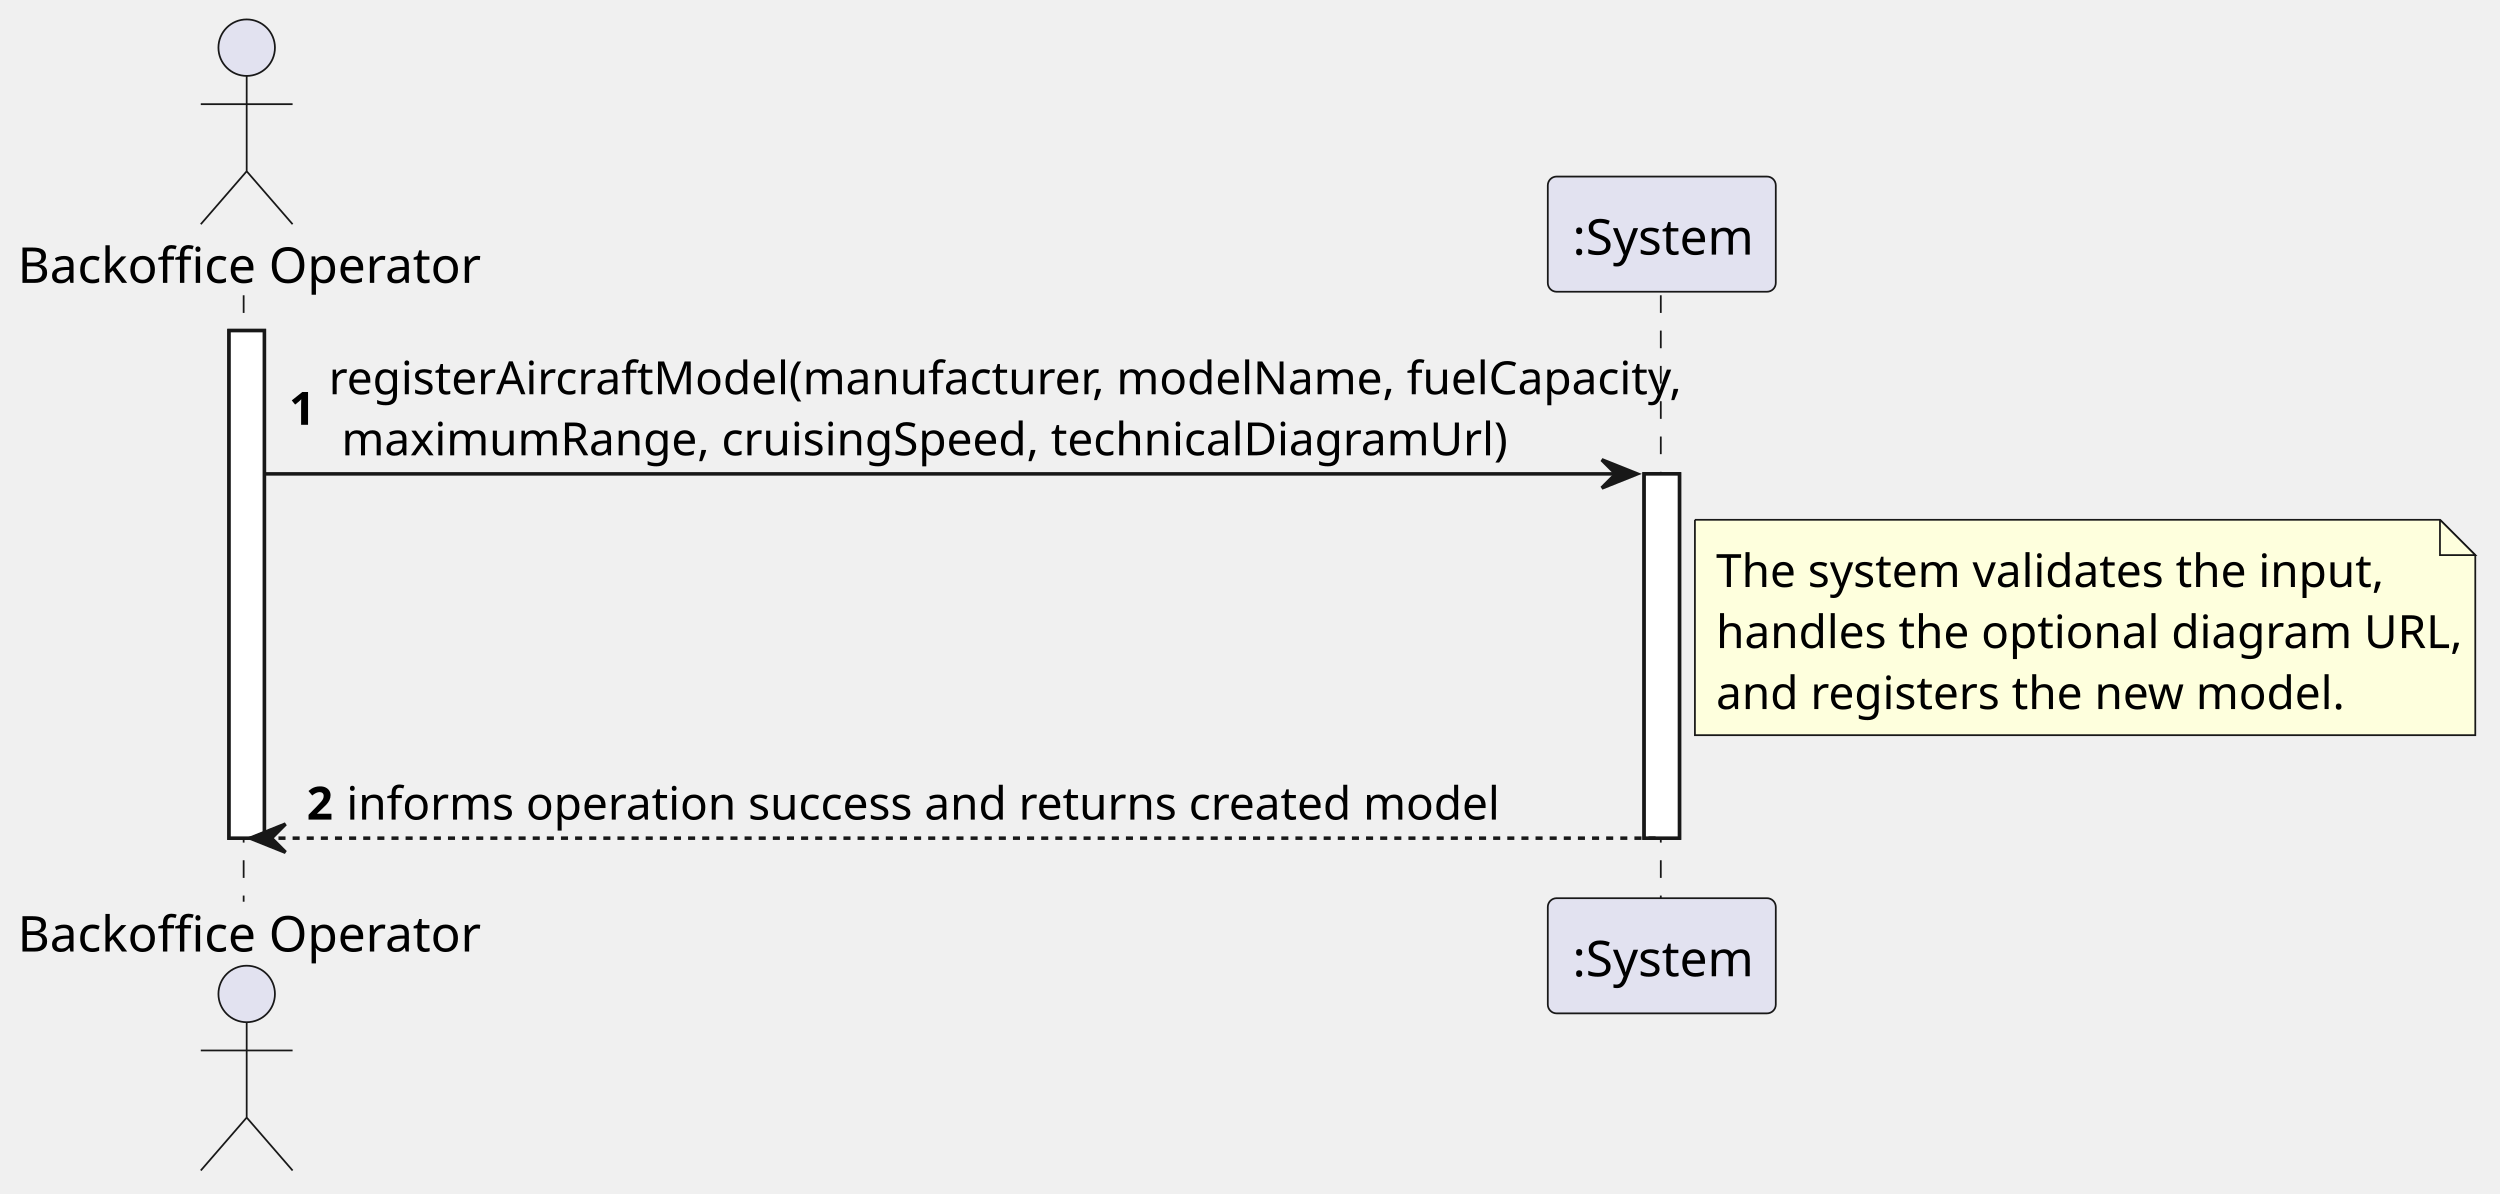
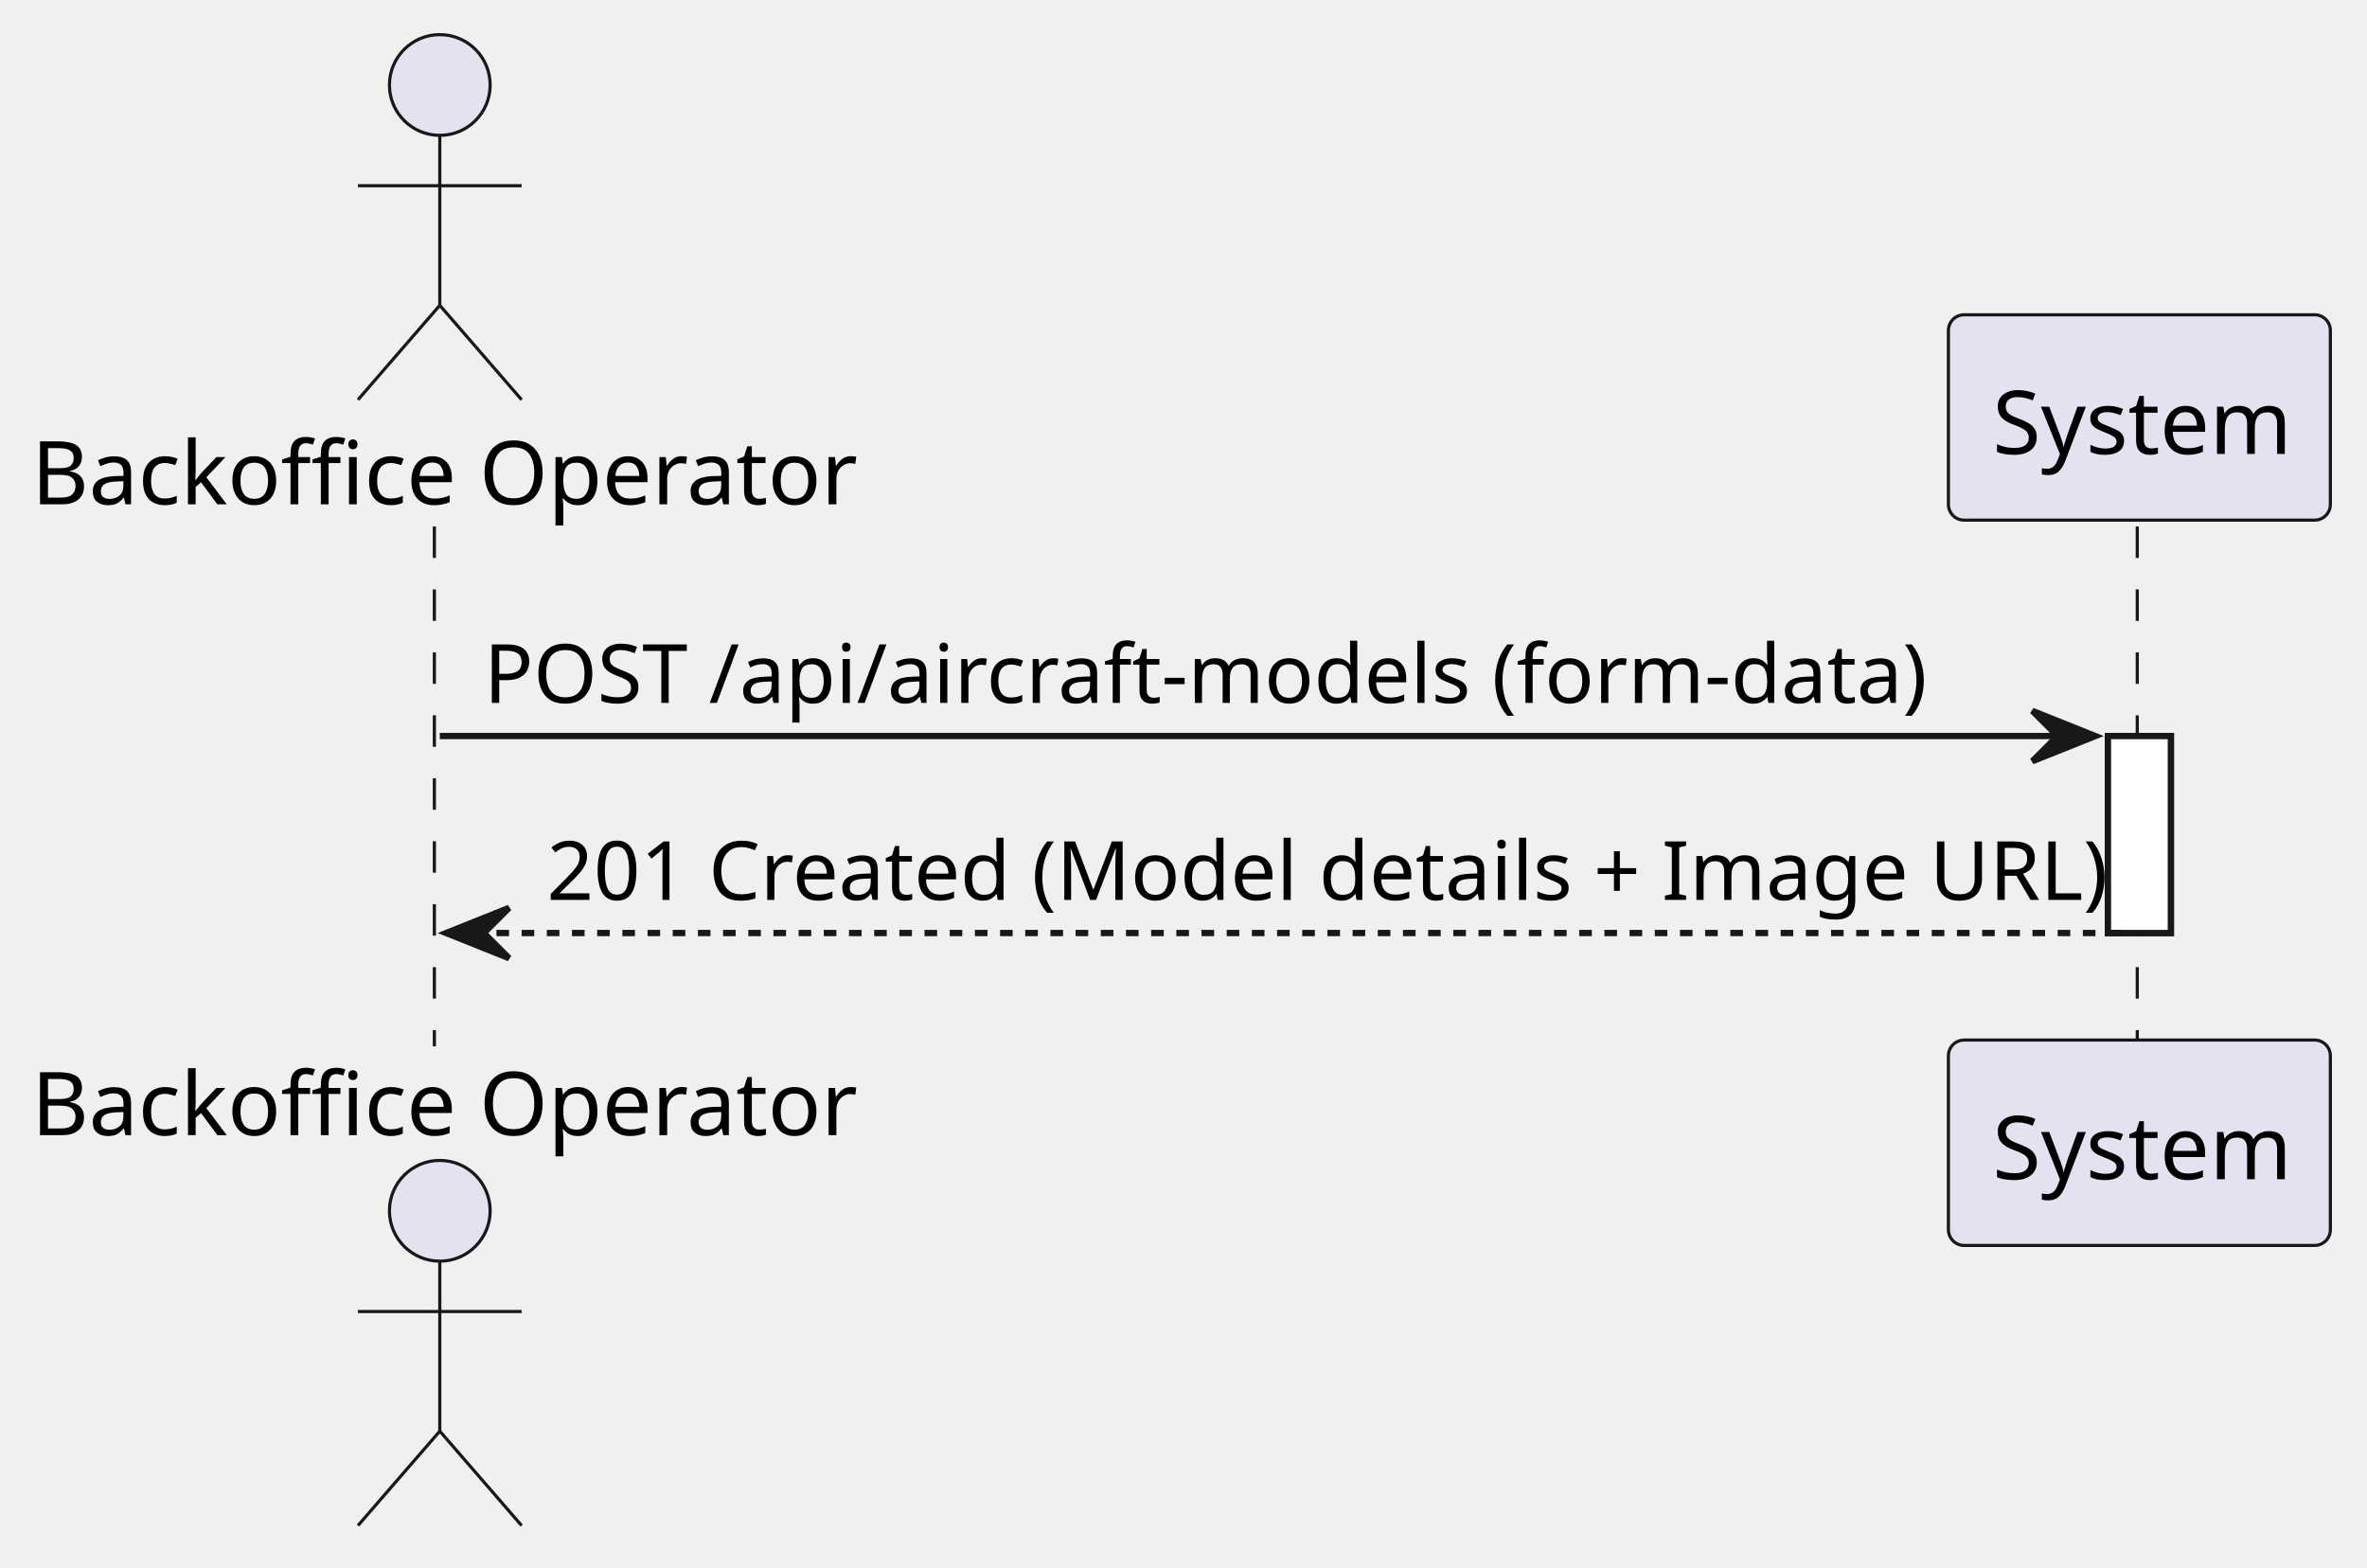
- <svg xmlns="http://www.w3.org/2000/svg" contentStyleType="text/css" data-diagram-type="SEQUENCE" height="338px" preserveAspectRatio="none" style="width:708px;height:338px;background:#FFFFFF;" version="1.1" viewBox="0 0 708 338" width="708px" zoomAndPan="magnify">
+ <svg xmlns="http://www.w3.org/2000/svg" contentStyleType="text/css" data-diagram-type="SEQUENCE" height="249px" preserveAspectRatio="none" style="width:376px;height:249px;background:#FFFFFF;" version="1.1" viewBox="0 0 376 249" width="376px" zoomAndPan="magnify">
  <defs />
  <g>
    <g>
-       <rect fill="#FFFFFF" height="143.746" style="stroke:#181818;stroke-width:1;" width="10" x="64.862" y="93.621" />
+       <rect fill="#FFFFFF" height="31.291" style="stroke:#181818;stroke-width:1;" width="10" x="334.844" y="116.912" />
    </g>
    <g>
-       <rect fill="#FFFFFF" height="103.164" style="stroke:#181818;stroke-width:1;" width="10" x="465.62" y="134.203" />
+       <rect fill="#000000" fill-opacity="0" height="82.582" width="8" x="65.862" y="83.621" />
+       <line style="stroke:#181818;stroke-width:0.5;stroke-dasharray:5,5;" x1="69" x2="69" y1="83.621" y2="166.203" />
    </g>
    <g>
-       <rect fill="#000000" fill-opacity="0" height="171.746" width="8" x="65.862" y="83.621" />
-       <line style="stroke:#181818;stroke-width:0.5;stroke-dasharray:5,5;" x1="69" x2="69" y1="83.621" y2="255.367" />
+       <rect fill="#000000" fill-opacity="0" height="82.582" width="8" x="335.844" y="83.621" />
+       <line style="stroke:#181818;stroke-width:0.5;stroke-dasharray:5,5;" x1="339.506" x2="339.506" y1="83.621" y2="166.203" />
    </g>
-     <g>
-       <rect fill="#000000" fill-opacity="0" height="171.746" width="8" x="466.62" y="83.621" />
-       <line style="stroke:#181818;stroke-width:0.5;stroke-dasharray:5,5;" x1="470.337" x2="470.337" y1="83.621" y2="255.367" />
-     </g>
-     <g class="participant participant-head" data-participant="BO">
+     <g class="participant participant-head" data-participant="Operator">
      <text fill="#000000" font-family="sans-serif" font-size="14" lengthAdjust="spacing" textLength="123.724" x="5" y="80.107">Backoffice Operator</text>
      <ellipse cx="69.862" cy="13.5" fill="#E2E2F0" rx="8" ry="8" style="stroke:#181818;stroke-width:0.5;" />
      <path d="M69.862,21.5 L69.862,48.5 M56.862,29.5 L82.862,29.5 M69.862,48.5 L56.862,63.5 M69.862,48.5 L82.862,63.5" fill="none" style="stroke:#181818;stroke-width:0.5;" />
    </g>
-     <g class="participant participant-tail" data-participant="BO">
-       <text fill="#000000" font-family="sans-serif" font-size="14" lengthAdjust="spacing" textLength="123.724" x="5" y="269.475">Backoffice Operator</text>
-       <ellipse cx="69.862" cy="281.488" fill="#E2E2F0" rx="8" ry="8" style="stroke:#181818;stroke-width:0.5;" />
-       <path d="M69.862,289.488 L69.862,316.488 M56.862,297.488 L82.862,297.488 M69.862,316.488 L56.862,331.488 M69.862,316.488 L82.862,331.488" fill="none" style="stroke:#181818;stroke-width:0.5;" />
+     <g class="participant participant-tail" data-participant="Operator">
+       <text fill="#000000" font-family="sans-serif" font-size="14" lengthAdjust="spacing" textLength="123.724" x="5" y="180.31">Backoffice Operator</text>
+       <ellipse cx="69.862" cy="192.324" fill="#E2E2F0" rx="8" ry="8" style="stroke:#181818;stroke-width:0.5;" />
+       <path d="M69.862,200.324 L69.862,227.324 M56.862,208.324 L82.862,208.324 M69.862,227.324 L56.862,242.324 M69.862,227.324 L82.862,242.324" fill="none" style="stroke:#181818;stroke-width:0.5;" />
    </g>
    <g class="participant participant-head" data-participant="System">
-       <rect fill="#E2E2F0" height="32.621" rx="2.5" ry="2.5" style="stroke:#181818;stroke-width:0.5;" width="64.565" x="438.337" y="50" />
-       <text fill="#000000" font-family="sans-serif" font-size="14" lengthAdjust="spacing" textLength="50.565" x="445.337" y="72.107">:System</text>
+       <rect fill="#E2E2F0" height="32.621" rx="2.5" ry="2.5" style="stroke:#181818;stroke-width:0.5;" width="60.676" x="309.506" y="50" />
+       <text fill="#000000" font-family="sans-serif" font-size="14" lengthAdjust="spacing" textLength="46.676" x="316.506" y="72.107">System</text>
    </g>
    <g class="participant participant-tail" data-participant="System">
-       <rect fill="#E2E2F0" height="32.621" rx="2.5" ry="2.5" style="stroke:#181818;stroke-width:0.5;" width="64.565" x="438.337" y="254.367" />
-       <text fill="#000000" font-family="sans-serif" font-size="14" lengthAdjust="spacing" textLength="50.565" x="445.337" y="276.475">:System</text>
+       <rect fill="#E2E2F0" height="32.621" rx="2.5" ry="2.5" style="stroke:#181818;stroke-width:0.5;" width="60.676" x="309.506" y="165.203" />
+       <text fill="#000000" font-family="sans-serif" font-size="14" lengthAdjust="spacing" textLength="46.676" x="316.506" y="187.31">System</text>
    </g>
    <g>
-       <rect fill="#FFFFFF" height="143.746" style="stroke:#181818;stroke-width:1;" width="10" x="64.862" y="93.621" />
+       <rect fill="#FFFFFF" height="31.291" style="stroke:#181818;stroke-width:1;" width="10" x="334.844" y="116.912" />
    </g>
-     <g>
-       <rect fill="#FFFFFF" height="103.164" style="stroke:#181818;stroke-width:1;" width="10" x="465.62" y="134.203" />
+     <g class="message" data-participant-1="Operator" data-participant-2="System">
+       <polygon fill="#181818" points="322.844,112.912,332.844,116.912,322.844,120.912,326.844,116.912" style="stroke:#181818;stroke-width:1;" />
+       <line style="stroke:#181818;stroke-width:1;" x1="69.862" x2="328.844" y1="116.912" y2="116.912" />
+       <text fill="#000000" font-family="sans-serif" font-size="13" lengthAdjust="spacing" textLength="217.445" x="76.862" y="111.649">POST /api/aircraft-models (form-data)</text>
    </g>
-     <g class="message" data-participant-1="BO" data-participant-2="System">
-       <polygon fill="#181818" points="453.62,130.203,463.62,134.203,453.62,138.203,457.62,134.203" style="stroke:#181818;stroke-width:1;" />
-       <line style="stroke:#181818;stroke-width:1;" x1="74.862" x2="459.62" y1="134.203" y2="134.203" />
-       <text fill="#000000" font-family="sans-serif" font-size="13" font-weight="bold" lengthAdjust="spacing" textLength="7.23" x="81.862" y="120.295">1</text>
-       <text fill="#000000" font-family="sans-serif" font-size="13" lengthAdjust="spacing" textLength="360.528" x="93.092" y="111.649">registerAircraftModel(manufacturer, modelName, fuelCapacity,</text>
-       <text fill="#000000" font-family="sans-serif" font-size="13" lengthAdjust="spacing" textLength="312.844" x="96.704" y="128.94">maximumRange, cruisingSpeed, technicalDiagramUrl)</text>
-     </g>
-     <path d="M480,147.203 L480,208.203 L701,208.203 L701,157.203 L691,147.203 L480,147.203" fill="#FEFFDD" style="stroke:#181818;stroke-width:0.5;" />
-     <path d="M691,147.203 L691,157.203 L701,157.203 L691,147.203" fill="#FEFFDD" style="stroke:#181818;stroke-width:0.5;" />
-     <text fill="#000000" font-family="sans-serif" font-size="13" lengthAdjust="spacing" textLength="179.201" x="486" y="166.231">The system validates the input,</text>
-     <text fill="#000000" font-family="sans-serif" font-size="13" lengthAdjust="spacing" textLength="200.18" x="486" y="183.523">handles the optional diagram URL,</text>
-     <text fill="#000000" font-family="sans-serif" font-size="13" lengthAdjust="spacing" textLength="166.924" x="486" y="200.814">and registers the new model.</text>
-     <g class="message" data-participant-1="System" data-participant-2="BO">
-       <polygon fill="#181818" points="80.862,233.367,70.862,237.367,80.862,241.367,76.862,237.367" style="stroke:#181818;stroke-width:1;" />
-       <line style="stroke:#181818;stroke-width:1;stroke-dasharray:2,2;" x1="74.862" x2="469.62" y1="237.367" y2="237.367" />
-       <text fill="#000000" font-family="sans-serif" font-size="13" font-weight="bold" lengthAdjust="spacing" textLength="7.23" x="86.862" y="232.105">2</text>
-       <text fill="#000000" font-family="sans-serif" font-size="13" lengthAdjust="spacing" textLength="306.376" x="98.092" y="232.105">informs operation success and returns created model</text>
+     <g class="message" data-participant-1="System" data-participant-2="Operator">
+       <polygon fill="#181818" points="80.862,144.203,70.862,148.203,80.862,152.203,76.862,148.203" style="stroke:#181818;stroke-width:1;" />
+       <line style="stroke:#181818;stroke-width:1;stroke-dasharray:2,2;" x1="74.862" x2="338.844" y1="148.203" y2="148.203" />
+       <text fill="#000000" font-family="sans-serif" font-size="13" lengthAdjust="spacing" textLength="240.982" x="86.862" y="142.94">201 Created (Model details + Image URL)</text>
    </g>
  </g>
</svg>
